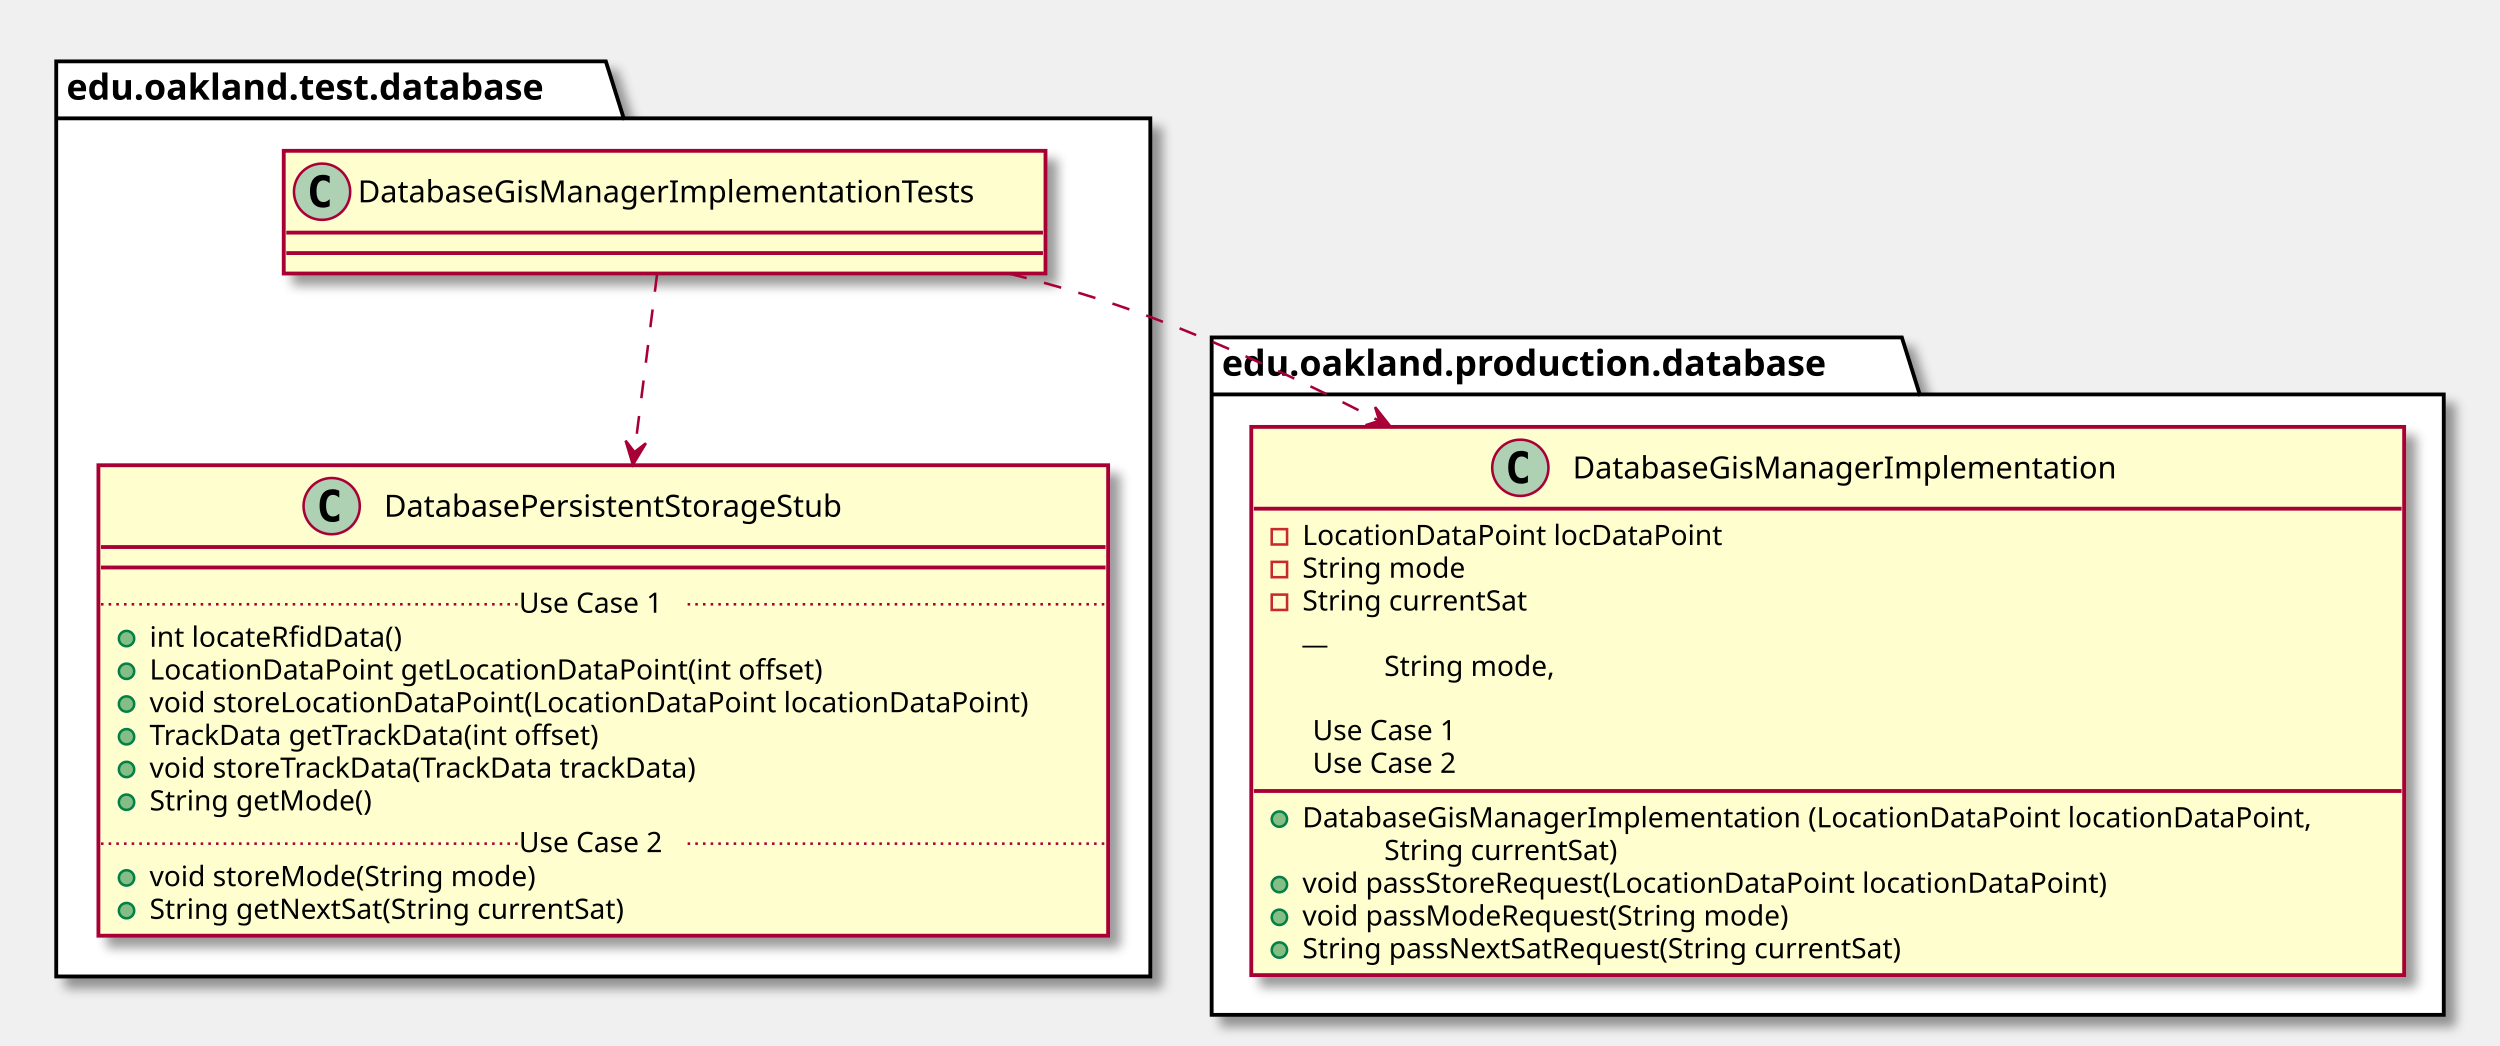
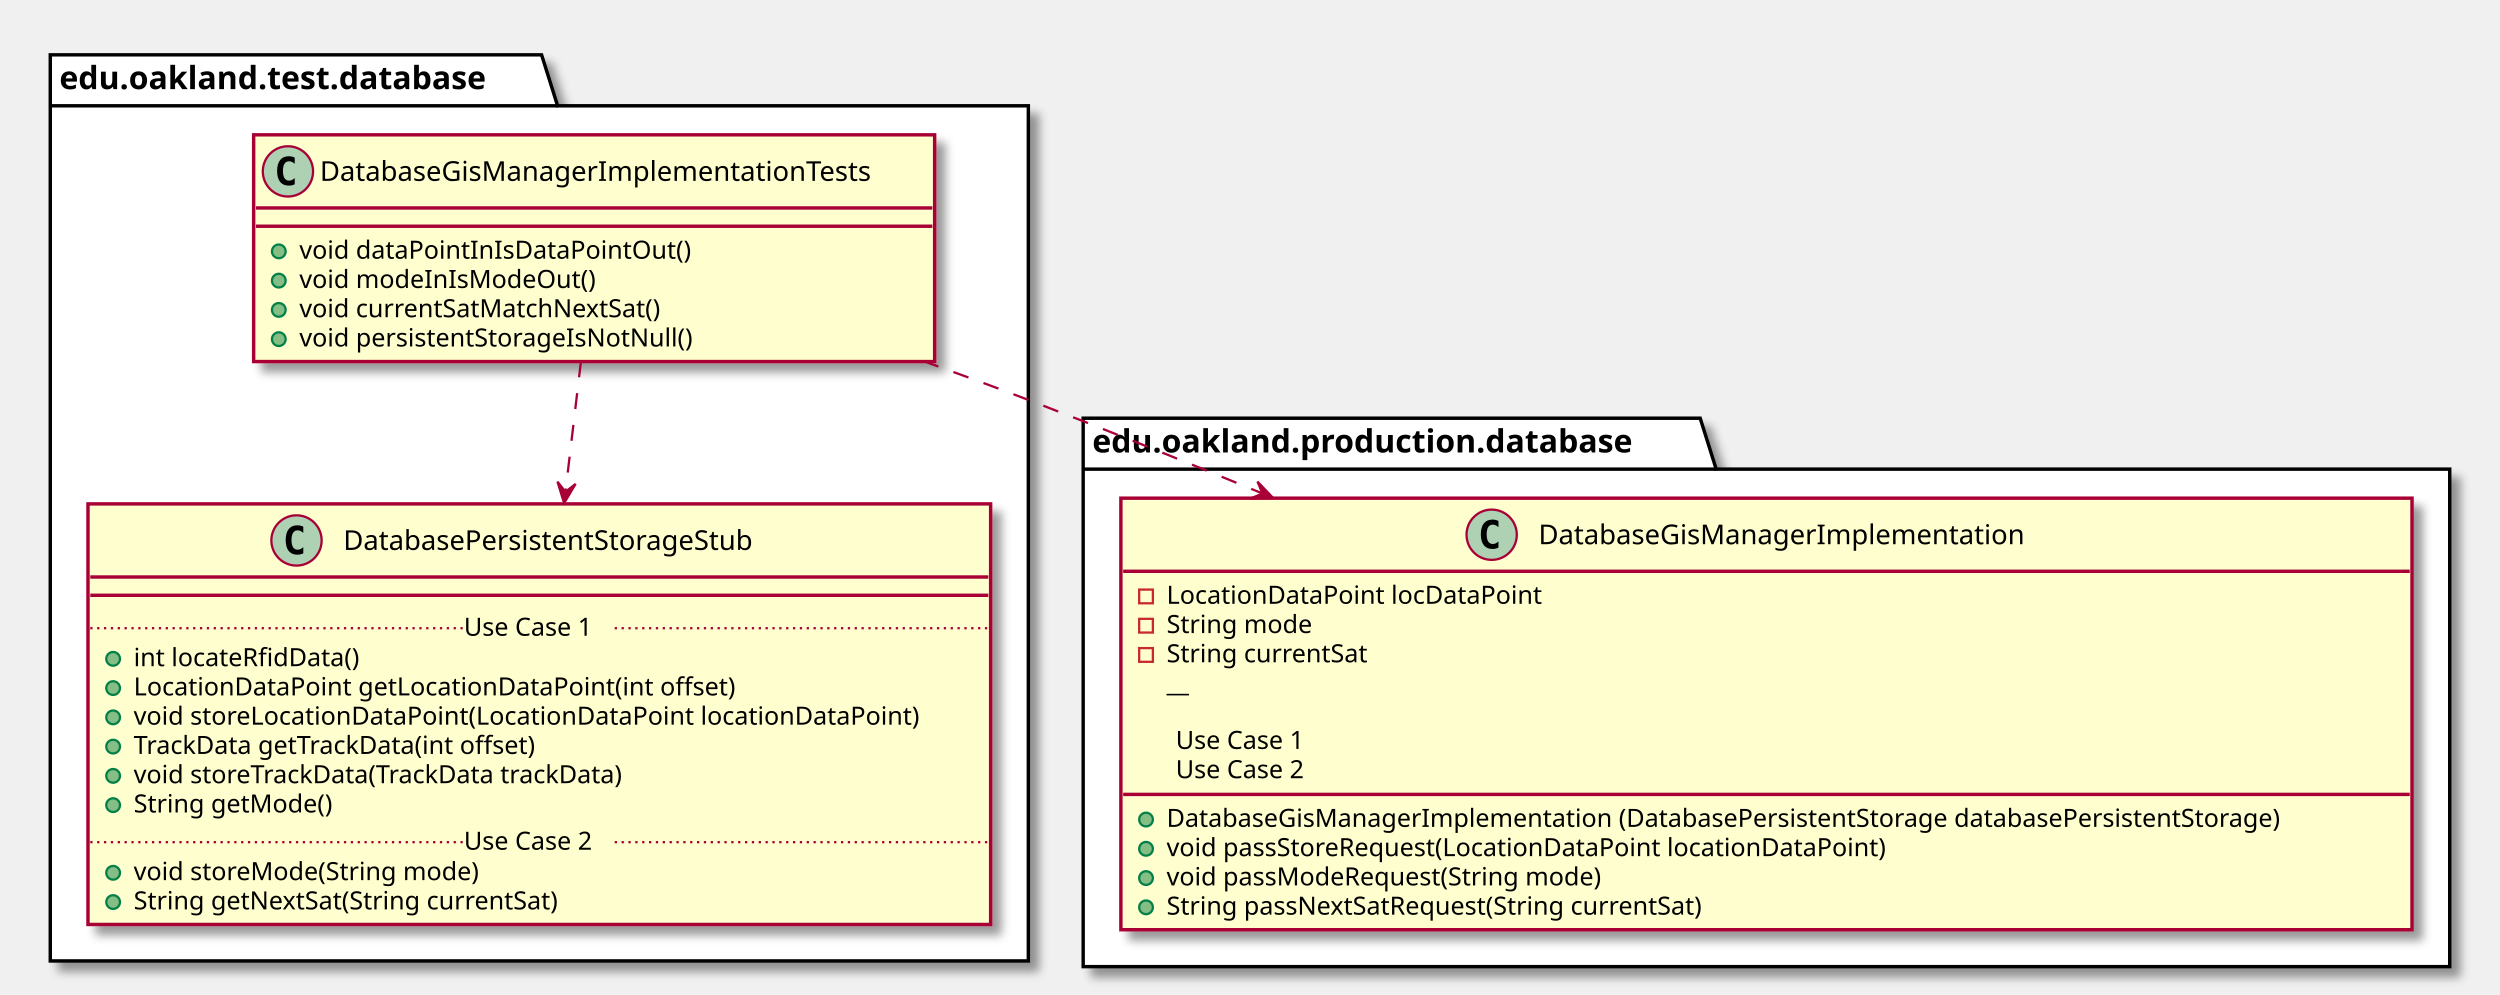
- <svg xmlns="http://www.w3.org/2000/svg" contentScriptType="application/ecmascript" contentStyleType="text/css" height="409px" preserveAspectRatio="none" style="width:978px;height:409px;" version="1.1" viewBox="0 0 978 409" width="978px" zoomAndPan="magnify">
+ <svg xmlns="http://www.w3.org/2000/svg" contentScriptType="application/ecmascript" contentStyleType="text/css" height="435px" preserveAspectRatio="none" style="width:1094px;height:435px;" version="1.1" viewBox="0 0 1094 435" width="1094px" zoomAndPan="magnify">
  <defs>
-     <filter height="300%" id="f1x3mdu5rwcgo8" width="300%" x="-1" y="-1">
+     <filter height="300%" id="f1vsanljy9omre" width="300%" x="-1" y="-1">
      <feGaussianBlur result="blurOut" stdDeviation="2.0" />
      <feColorMatrix in="blurOut" result="blurOut2" type="matrix" values="0 0 0 0 0 0 0 0 0 0 0 0 0 0 0 0 0 0 .4 0" />
      <feOffset dx="4.0" dy="4.0" in="blurOut2" result="blurOut3" />
      <feBlend in="SourceGraphic" in2="blurOut3" mode="normal" />
    </filter>
  </defs>
  <g>
-     <polygon fill="#FFFFFF" filter="url(#f1x3mdu5rwcgo8)" points="22,24,237,24,244,46.297,450,46.297,450,382,22,382,22,24" style="stroke: #000000; stroke-width: 1.5;" />
+     <polygon fill="#FFFFFF" filter="url(#f1vsanljy9omre)" points="22,24,237,24,244,46.297,450,46.297,450,420.5,22,420.5,22,24" style="stroke: #000000; stroke-width: 1.5;" />
    <line style="stroke: #000000; stroke-width: 1.5;" x1="22" x2="244" y1="46.297" y2="46.297" />
    <text fill="#000000" font-family="sans-serif" font-size="14" font-weight="bold" lengthAdjust="spacingAndGlyphs" textLength="209" x="26" y="38.995">edu.oakland.test.database</text>
-     <polygon fill="#FFFFFF" filter="url(#f1x3mdu5rwcgo8)" points="474,132,744,132,751,154.297,956,154.297,956,397,474,397,474,132" style="stroke: #000000; stroke-width: 1.5;" />
-     <line style="stroke: #000000; stroke-width: 1.5;" x1="474" x2="751" y1="154.297" y2="154.297" />
-     <text fill="#000000" font-family="sans-serif" font-size="14" font-weight="bold" lengthAdjust="spacingAndGlyphs" textLength="264" x="478" y="146.995">edu.oakland.production.database</text>
-     <rect fill="#FEFECE" filter="url(#f1x3mdu5rwcgo8)" height="48" id="DatabaseGisManagerImplementationTests" style="stroke: #A80036; stroke-width: 1.5;" width="298" x="111" y="59" />
+     <polygon fill="#FFFFFF" filter="url(#f1vsanljy9omre)" points="474,183,744,183,751,205.297,1072,205.297,1072,423,474,423,474,183" style="stroke: #000000; stroke-width: 1.5;" />
+     <line style="stroke: #000000; stroke-width: 1.5;" x1="474" x2="751" y1="205.297" y2="205.297" />
+     <text fill="#000000" font-family="sans-serif" font-size="14" font-weight="bold" lengthAdjust="spacingAndGlyphs" textLength="264" x="478" y="197.995">edu.oakland.production.database</text>
+     <rect fill="#FEFECE" filter="url(#f1vsanljy9omre)" height="99.219" id="DatabaseGisManagerImplementationTests" style="stroke: #A80036; stroke-width: 1.5;" width="298" x="111" y="59" />
    <ellipse cx="126" cy="75" fill="#ADD1B2" rx="11" ry="11" style="stroke: #A80036; stroke-width: 1.0;" />
    <path d="M128.969,80.641 Q128.391,80.938 127.75,81.078 Q127.109,81.234 126.406,81.234 Q123.906,81.234 122.578,79.594 Q121.266,77.938 121.266,74.812 Q121.266,71.688 122.578,70.031 Q123.906,68.375 126.406,68.375 Q127.109,68.375 127.75,68.531 Q128.406,68.688 128.969,68.984 L128.969,71.703 Q128.344,71.125 127.75,70.859 Q127.156,70.578 126.531,70.578 Q125.188,70.578 124.5,71.656 Q123.812,72.719 123.812,74.812 Q123.812,76.906 124.5,77.984 Q125.188,79.047 126.531,79.047 Q127.156,79.047 127.75,78.781 Q128.344,78.5 128.969,77.922 L128.969,80.641 Z " />
    <text fill="#000000" font-family="sans-serif" font-size="12" lengthAdjust="spacingAndGlyphs" textLength="266" x="140" y="79.154">DatabaseGisManagerImplementationTests</text>
    <line style="stroke: #A80036; stroke-width: 1.5;" x1="112" x2="408" y1="91" y2="91" />
    <line style="stroke: #A80036; stroke-width: 1.5;" x1="112" x2="408" y1="99" y2="99" />
-     <rect fill="#FEFECE" filter="url(#f1x3mdu5rwcgo8)" height="184.047" id="DatabasePersistentStorageStub" style="stroke: #A80036; stroke-width: 1.5;" width="395" x="38.5" y="182" />
-     <ellipse cx="129.75" cy="198" fill="#ADD1B2" rx="11" ry="11" style="stroke: #A80036; stroke-width: 1.0;" />
-     <path d="M132.719,203.641 Q132.141,203.938 131.5,204.078 Q130.859,204.234 130.156,204.234 Q127.656,204.234 126.328,202.594 Q125.016,200.938 125.016,197.812 Q125.016,194.688 126.328,193.031 Q127.656,191.375 130.156,191.375 Q130.859,191.375 131.5,191.531 Q132.156,191.688 132.719,191.984 L132.719,194.703 Q132.094,194.125 131.5,193.859 Q130.906,193.578 130.281,193.578 Q128.938,193.578 128.25,194.656 Q127.562,195.719 127.562,197.812 Q127.562,199.906 128.25,200.984 Q128.938,202.047 130.281,202.047 Q130.906,202.047 131.5,201.781 Q132.094,201.5 132.719,200.922 L132.719,203.641 Z " />
-     <text fill="#000000" font-family="sans-serif" font-size="12" lengthAdjust="spacingAndGlyphs" textLength="204" x="150.25" y="202.154">DatabasePersistentStorageStub</text>
-     <line style="stroke: #A80036; stroke-width: 1.5;" x1="39.5" x2="432.5" y1="214" y2="214" />
-     <line style="stroke: #A80036; stroke-width: 1.5;" x1="39.5" x2="432.5" y1="222" y2="222" />
-     <ellipse cx="49.5" cy="249.805" fill="#84BE84" rx="3" ry="3" style="stroke: #038048; stroke-width: 1.0;" />
-     <text fill="#000000" font-family="sans-serif" font-size="11" lengthAdjust="spacingAndGlyphs" textLength="107" x="58.5" y="253.015">int locateRfidData()</text>
-     <ellipse cx="49.5" cy="262.609" fill="#84BE84" rx="3" ry="3" style="stroke: #038048; stroke-width: 1.0;" />
-     <text fill="#000000" font-family="sans-serif" font-size="11" lengthAdjust="spacingAndGlyphs" textLength="283" x="58.5" y="265.82">LocationDataPoint getLocationDataPoint(int offset)</text>
-     <ellipse cx="49.5" cy="275.414" fill="#84BE84" rx="3" ry="3" style="stroke: #038048; stroke-width: 1.0;" />
-     <text fill="#000000" font-family="sans-serif" font-size="11" lengthAdjust="spacingAndGlyphs" textLength="369" x="58.5" y="278.625">void storeLocationDataPoint(LocationDataPoint locationDataPoint)</text>
-     <ellipse cx="49.5" cy="288.219" fill="#84BE84" rx="3" ry="3" style="stroke: #038048; stroke-width: 1.0;" />
-     <text fill="#000000" font-family="sans-serif" font-size="11" lengthAdjust="spacingAndGlyphs" textLength="195" x="58.5" y="291.429">TrackData getTrackData(int offset)</text>
-     <ellipse cx="49.5" cy="301.023" fill="#84BE84" rx="3" ry="3" style="stroke: #038048; stroke-width: 1.0;" />
-     <text fill="#000000" font-family="sans-serif" font-size="11" lengthAdjust="spacingAndGlyphs" textLength="237" x="58.5" y="304.234">void storeTrackData(TrackData trackData)</text>
-     <ellipse cx="49.5" cy="313.828" fill="#84BE84" rx="3" ry="3" style="stroke: #038048; stroke-width: 1.0;" />
-     <text fill="#000000" font-family="sans-serif" font-size="11" lengthAdjust="spacingAndGlyphs" textLength="94" x="58.5" y="317.039">String getMode()</text>
-     <line style="stroke: #A80036; stroke-width: 1.0; stroke-dasharray: 1.0,2.0;" x1="39.5" x2="203" y1="236.402" y2="236.402" />
-     <text fill="#000000" font-family="sans-serif" font-size="11" lengthAdjust="spacingAndGlyphs" textLength="66" x="203" y="239.71">Use Case 1</text>
-     <line style="stroke: #A80036; stroke-width: 1.0; stroke-dasharray: 1.0,2.0;" x1="269" x2="432.5" y1="236.402" y2="236.402" />
-     <ellipse cx="49.5" cy="343.438" fill="#84BE84" rx="3" ry="3" style="stroke: #038048; stroke-width: 1.0;" />
-     <text fill="#000000" font-family="sans-serif" font-size="11" lengthAdjust="spacingAndGlyphs" textLength="165" x="58.5" y="346.648">void storeMode(String mode)</text>
-     <ellipse cx="49.5" cy="356.242" fill="#84BE84" rx="3" ry="3" style="stroke: #038048; stroke-width: 1.0;" />
-     <text fill="#000000" font-family="sans-serif" font-size="11" lengthAdjust="spacingAndGlyphs" textLength="206" x="58.5" y="359.453">String getNextSat(String currentSat)</text>
-     <line style="stroke: #A80036; stroke-width: 1.0; stroke-dasharray: 1.0,2.0;" x1="39.5" x2="203" y1="330.035" y2="330.035" />
-     <text fill="#000000" font-family="sans-serif" font-size="11" lengthAdjust="spacingAndGlyphs" textLength="66" x="203" y="333.343">Use Case 2</text>
-     <line style="stroke: #A80036; stroke-width: 1.0; stroke-dasharray: 1.0,2.0;" x1="269" x2="432.5" y1="330.035" y2="330.035" />
-     <rect fill="#FEFECE" filter="url(#f1x3mdu5rwcgo8)" height="214.461" id="DatabaseGisManagerImplementation" style="stroke: #A80036; stroke-width: 1.5;" width="451" x="489.5" y="167" />
-     <ellipse cx="594.75" cy="183" fill="#ADD1B2" rx="11" ry="11" style="stroke: #A80036; stroke-width: 1.0;" />
-     <path d="M597.719,188.641 Q597.141,188.938 596.5,189.078 Q595.859,189.234 595.156,189.234 Q592.656,189.234 591.328,187.594 Q590.016,185.938 590.016,182.812 Q590.016,179.688 591.328,178.031 Q592.656,176.375 595.156,176.375 Q595.859,176.375 596.5,176.531 Q597.156,176.688 597.719,176.984 L597.719,179.703 Q597.094,179.125 596.5,178.859 Q595.906,178.578 595.281,178.578 Q593.938,178.578 593.25,179.656 Q592.562,180.719 592.562,182.812 Q592.562,184.906 593.25,185.984 Q593.938,187.047 595.281,187.047 Q595.906,187.047 596.5,186.781 Q597.094,186.5 597.719,185.922 L597.719,188.641 Z " />
-     <text fill="#000000" font-family="sans-serif" font-size="12" lengthAdjust="spacingAndGlyphs" textLength="232" x="615.25" y="187.154">DatabaseGisManagerImplementation</text>
-     <line style="stroke: #A80036; stroke-width: 1.5;" x1="490.5" x2="939.5" y1="199" y2="199" />
-     <rect fill="none" height="6" style="stroke: #C82930; stroke-width: 1.0;" width="6" x="497.5" y="207" />
-     <text fill="#000000" font-family="sans-serif" font-size="11" lengthAdjust="spacingAndGlyphs" textLength="175" x="509.5" y="213.21">LocationDataPoint locDataPoint</text>
-     <rect fill="none" height="6" style="stroke: #C82930; stroke-width: 1.0;" width="6" x="497.5" y="219.805" />
-     <text fill="#000000" font-family="sans-serif" font-size="11" lengthAdjust="spacingAndGlyphs" textLength="70" x="509.5" y="226.015">String mode</text>
-     <rect fill="none" height="6" style="stroke: #C82930; stroke-width: 1.0;" width="6" x="497.5" y="232.609" />
-     <text fill="#000000" font-family="sans-serif" font-size="11" lengthAdjust="spacingAndGlyphs" textLength="98" x="509.5" y="238.82">String currentSat</text>
-     <text fill="#000000" font-family="sans-serif" font-size="11" lengthAdjust="spacingAndGlyphs" textLength="12" x="509.5" y="251.625">__</text>
-     <text fill="#000000" font-family="sans-serif" font-size="11" lengthAdjust="spacingAndGlyphs" textLength="74" x="541.5" y="264.429">String mode,</text>
-     <text fill="#000000" font-family="sans-serif" font-size="11" lengthAdjust="spacingAndGlyphs" textLength="0" x="513.5" y="277.234" />
-     <line style="stroke: #A80036; stroke-width: 1.0; stroke-dasharray: 1.0,2.0;" x1="509.5" x2="509.5" y1="286.231" y2="286.231" />
-     <text fill="#000000" font-family="sans-serif" font-size="11" lengthAdjust="spacingAndGlyphs" textLength="66" x="513.5" y="289.539">Use Case 1</text>
-     <line style="stroke: #A80036; stroke-width: 1.0; stroke-dasharray: 1.0,2.0;" x1="583.5" x2="583.5" y1="286.231" y2="286.231" />
-     <line style="stroke: #A80036; stroke-width: 1.0; stroke-dasharray: 1.0,2.0;" x1="509.5" x2="509.5" y1="299.035" y2="299.035" />
-     <text fill="#000000" font-family="sans-serif" font-size="11" lengthAdjust="spacingAndGlyphs" textLength="66" x="513.5" y="302.343">Use Case 2</text>
-     <line style="stroke: #A80036; stroke-width: 1.0; stroke-dasharray: 1.0,2.0;" x1="583.5" x2="583.5" y1="299.035" y2="299.035" />
-     <line style="stroke: #A80036; stroke-width: 1.5;" x1="490.5" x2="939.5" y1="309.438" y2="309.438" />
-     <ellipse cx="500.5" cy="320.438" fill="#84BE84" rx="3" ry="3" style="stroke: #038048; stroke-width: 1.0;" />
-     <text fill="#000000" font-family="sans-serif" font-size="11" lengthAdjust="spacingAndGlyphs" textLength="425" x="509.5" y="323.648">DatabaseGisManagerImplementation (LocationDataPoint locationDataPoint,</text>
-     <text fill="#000000" font-family="sans-serif" font-size="11" lengthAdjust="spacingAndGlyphs" textLength="102" x="541.5" y="336.453">String currentSat)</text>
-     <ellipse cx="500.5" cy="346.047" fill="#84BE84" rx="3" ry="3" style="stroke: #038048; stroke-width: 1.0;" />
-     <text fill="#000000" font-family="sans-serif" font-size="11" lengthAdjust="spacingAndGlyphs" textLength="343" x="509.5" y="349.257">void passStoreRequest(LocationDataPoint locationDataPoint)</text>
-     <ellipse cx="500.5" cy="358.852" fill="#84BE84" rx="3" ry="3" style="stroke: #038048; stroke-width: 1.0;" />
-     <text fill="#000000" font-family="sans-serif" font-size="11" lengthAdjust="spacingAndGlyphs" textLength="209" x="509.5" y="362.062">void passModeRequest(String mode)</text>
-     <ellipse cx="500.5" cy="371.656" fill="#84BE84" rx="3" ry="3" style="stroke: #038048; stroke-width: 1.0;" />
-     <text fill="#000000" font-family="sans-serif" font-size="11" lengthAdjust="spacingAndGlyphs" textLength="262" x="509.5" y="374.867">String passNextSatRequest(String currentSat)</text>
-     <path d="M257.06,107.18 C254.8,124.92 251.53,150.68 248.24,176.63 " fill="none" id="DatabaseGisManagerImplementationTests-&gt;DatabasePersistentStorageStub" style="stroke: #A80036; stroke-width: 1.0; stroke-dasharray: 7.0,7.0;" />
-     <polygon fill="#A80036" points="247.58,181.82,252.68,173.395,248.209,176.86,244.744,172.388,247.58,181.82" style="stroke: #A80036; stroke-width: 1.0;" />
-     <path d="M394.86,107.05 C413.64,111.8 432.49,117.41 450,124 C479.78,135.2 510.22,149.39 539.37,164.54 " fill="none" id="DatabaseGisManagerImplementationTests-&gt;DatabaseGisManagerImplementation" style="stroke: #A80036; stroke-width: 1.0; stroke-dasharray: 7.0,7.0;" />
-     <polygon fill="#A80036" points="544.04,166.97,537.936,159.241,539.615,164.643,534.212,166.322,544.04,166.97" style="stroke: #A80036; stroke-width: 1.0;" />
+     <ellipse cx="122" cy="110" fill="#84BE84" rx="3" ry="3" style="stroke: #038048; stroke-width: 1.0;" />
+     <text fill="#000000" font-family="sans-serif" font-size="11" lengthAdjust="spacingAndGlyphs" textLength="182" x="131" y="113.21">void dataPointInIsDataPointOut()</text>
+     <ellipse cx="122" cy="122.805" fill="#84BE84" rx="3" ry="3" style="stroke: #038048; stroke-width: 1.0;" />
+     <text fill="#000000" font-family="sans-serif" font-size="11" lengthAdjust="spacingAndGlyphs" textLength="137" x="131" y="126.015">void modeInIsModeOut()</text>
+     <ellipse cx="122" cy="135.609" fill="#84BE84" rx="3" ry="3" style="stroke: #038048; stroke-width: 1.0;" />
+     <text fill="#000000" font-family="sans-serif" font-size="11" lengthAdjust="spacingAndGlyphs" textLength="172" x="131" y="138.82">void currentSatMatchNextSat()</text>
+     <ellipse cx="122" cy="148.414" fill="#84BE84" rx="3" ry="3" style="stroke: #038048; stroke-width: 1.0;" />
+     <text fill="#000000" font-family="sans-serif" font-size="11" lengthAdjust="spacingAndGlyphs" textLength="188" x="131" y="151.625">void persistentStorageIsNotNull()</text>
+     <rect fill="#FEFECE" filter="url(#f1vsanljy9omre)" height="184.047" id="DatabasePersistentStorageStub" style="stroke: #A80036; stroke-width: 1.5;" width="395" x="38.5" y="220.5" />
+     <ellipse cx="129.75" cy="236.5" fill="#ADD1B2" rx="11" ry="11" style="stroke: #A80036; stroke-width: 1.0;" />
+     <path d="M132.719,242.141 Q132.141,242.438 131.5,242.578 Q130.859,242.734 130.156,242.734 Q127.656,242.734 126.328,241.094 Q125.016,239.438 125.016,236.312 Q125.016,233.188 126.328,231.531 Q127.656,229.875 130.156,229.875 Q130.859,229.875 131.5,230.031 Q132.156,230.188 132.719,230.484 L132.719,233.203 Q132.094,232.625 131.5,232.359 Q130.906,232.078 130.281,232.078 Q128.938,232.078 128.25,233.156 Q127.562,234.219 127.562,236.312 Q127.562,238.406 128.25,239.484 Q128.938,240.547 130.281,240.547 Q130.906,240.547 131.5,240.281 Q132.094,240 132.719,239.422 L132.719,242.141 Z " />
+     <text fill="#000000" font-family="sans-serif" font-size="12" lengthAdjust="spacingAndGlyphs" textLength="204" x="150.25" y="240.654">DatabasePersistentStorageStub</text>
+     <line style="stroke: #A80036; stroke-width: 1.5;" x1="39.5" x2="432.5" y1="252.5" y2="252.5" />
+     <line style="stroke: #A80036; stroke-width: 1.5;" x1="39.5" x2="432.5" y1="260.5" y2="260.5" />
+     <ellipse cx="49.5" cy="288.305" fill="#84BE84" rx="3" ry="3" style="stroke: #038048; stroke-width: 1.0;" />
+     <text fill="#000000" font-family="sans-serif" font-size="11" lengthAdjust="spacingAndGlyphs" textLength="107" x="58.5" y="291.515">int locateRfidData()</text>
+     <ellipse cx="49.5" cy="301.109" fill="#84BE84" rx="3" ry="3" style="stroke: #038048; stroke-width: 1.0;" />
+     <text fill="#000000" font-family="sans-serif" font-size="11" lengthAdjust="spacingAndGlyphs" textLength="283" x="58.5" y="304.32">LocationDataPoint getLocationDataPoint(int offset)</text>
+     <ellipse cx="49.5" cy="313.914" fill="#84BE84" rx="3" ry="3" style="stroke: #038048; stroke-width: 1.0;" />
+     <text fill="#000000" font-family="sans-serif" font-size="11" lengthAdjust="spacingAndGlyphs" textLength="369" x="58.5" y="317.125">void storeLocationDataPoint(LocationDataPoint locationDataPoint)</text>
+     <ellipse cx="49.5" cy="326.719" fill="#84BE84" rx="3" ry="3" style="stroke: #038048; stroke-width: 1.0;" />
+     <text fill="#000000" font-family="sans-serif" font-size="11" lengthAdjust="spacingAndGlyphs" textLength="195" x="58.5" y="329.929">TrackData getTrackData(int offset)</text>
+     <ellipse cx="49.5" cy="339.523" fill="#84BE84" rx="3" ry="3" style="stroke: #038048; stroke-width: 1.0;" />
+     <text fill="#000000" font-family="sans-serif" font-size="11" lengthAdjust="spacingAndGlyphs" textLength="237" x="58.5" y="342.734">void storeTrackData(TrackData trackData)</text>
+     <ellipse cx="49.5" cy="352.328" fill="#84BE84" rx="3" ry="3" style="stroke: #038048; stroke-width: 1.0;" />
+     <text fill="#000000" font-family="sans-serif" font-size="11" lengthAdjust="spacingAndGlyphs" textLength="94" x="58.5" y="355.539">String getMode()</text>
+     <line style="stroke: #A80036; stroke-width: 1.0; stroke-dasharray: 1.0,2.0;" x1="39.5" x2="203" y1="274.902" y2="274.902" />
+     <text fill="#000000" font-family="sans-serif" font-size="11" lengthAdjust="spacingAndGlyphs" textLength="66" x="203" y="278.21">Use Case 1</text>
+     <line style="stroke: #A80036; stroke-width: 1.0; stroke-dasharray: 1.0,2.0;" x1="269" x2="432.5" y1="274.902" y2="274.902" />
+     <ellipse cx="49.5" cy="381.938" fill="#84BE84" rx="3" ry="3" style="stroke: #038048; stroke-width: 1.0;" />
+     <text fill="#000000" font-family="sans-serif" font-size="11" lengthAdjust="spacingAndGlyphs" textLength="165" x="58.5" y="385.148">void storeMode(String mode)</text>
+     <ellipse cx="49.5" cy="394.742" fill="#84BE84" rx="3" ry="3" style="stroke: #038048; stroke-width: 1.0;" />
+     <text fill="#000000" font-family="sans-serif" font-size="11" lengthAdjust="spacingAndGlyphs" textLength="206" x="58.5" y="397.953">String getNextSat(String currentSat)</text>
+     <line style="stroke: #A80036; stroke-width: 1.0; stroke-dasharray: 1.0,2.0;" x1="39.5" x2="203" y1="368.535" y2="368.535" />
+     <text fill="#000000" font-family="sans-serif" font-size="11" lengthAdjust="spacingAndGlyphs" textLength="66" x="203" y="371.843">Use Case 2</text>
+     <line style="stroke: #A80036; stroke-width: 1.0; stroke-dasharray: 1.0,2.0;" x1="269" x2="432.5" y1="368.535" y2="368.535" />
+     <rect fill="#FEFECE" filter="url(#f1vsanljy9omre)" height="188.852" id="DatabaseGisManagerImplementation" style="stroke: #A80036; stroke-width: 1.5;" width="565" x="490.5" y="218" />
+     <ellipse cx="652.75" cy="234" fill="#ADD1B2" rx="11" ry="11" style="stroke: #A80036; stroke-width: 1.0;" />
+     <path d="M655.719,239.641 Q655.141,239.938 654.5,240.078 Q653.859,240.234 653.156,240.234 Q650.656,240.234 649.328,238.594 Q648.016,236.938 648.016,233.812 Q648.016,230.688 649.328,229.031 Q650.656,227.375 653.156,227.375 Q653.859,227.375 654.5,227.531 Q655.156,227.688 655.719,227.984 L655.719,230.703 Q655.094,230.125 654.5,229.859 Q653.906,229.578 653.281,229.578 Q651.938,229.578 651.25,230.656 Q650.562,231.719 650.562,233.812 Q650.562,235.906 651.25,236.984 Q651.938,238.047 653.281,238.047 Q653.906,238.047 654.5,237.781 Q655.094,237.5 655.719,236.922 L655.719,239.641 Z " />
+     <text fill="#000000" font-family="sans-serif" font-size="12" lengthAdjust="spacingAndGlyphs" textLength="232" x="673.25" y="238.154">DatabaseGisManagerImplementation</text>
+     <line style="stroke: #A80036; stroke-width: 1.5;" x1="491.5" x2="1054.5" y1="250" y2="250" />
+     <rect fill="none" height="6" style="stroke: #C82930; stroke-width: 1.0;" width="6" x="498.5" y="258" />
+     <text fill="#000000" font-family="sans-serif" font-size="11" lengthAdjust="spacingAndGlyphs" textLength="175" x="510.5" y="264.21">LocationDataPoint locDataPoint</text>
+     <rect fill="none" height="6" style="stroke: #C82930; stroke-width: 1.0;" width="6" x="498.5" y="270.805" />
+     <text fill="#000000" font-family="sans-serif" font-size="11" lengthAdjust="spacingAndGlyphs" textLength="70" x="510.5" y="277.015">String mode</text>
+     <rect fill="none" height="6" style="stroke: #C82930; stroke-width: 1.0;" width="6" x="498.5" y="283.609" />
+     <text fill="#000000" font-family="sans-serif" font-size="11" lengthAdjust="spacingAndGlyphs" textLength="98" x="510.5" y="289.82">String currentSat</text>
+     <text fill="#000000" font-family="sans-serif" font-size="11" lengthAdjust="spacingAndGlyphs" textLength="12" x="510.5" y="302.625">__</text>
+     <text fill="#000000" font-family="sans-serif" font-size="11" lengthAdjust="spacingAndGlyphs" textLength="0" x="514.5" y="315.429" />
+     <line style="stroke: #A80036; stroke-width: 1.0; stroke-dasharray: 1.0,2.0;" x1="510.5" x2="510.5" y1="324.426" y2="324.426" />
+     <text fill="#000000" font-family="sans-serif" font-size="11" lengthAdjust="spacingAndGlyphs" textLength="66" x="514.5" y="327.734">Use Case 1</text>
+     <line style="stroke: #A80036; stroke-width: 1.0; stroke-dasharray: 1.0,2.0;" x1="584.5" x2="584.5" y1="324.426" y2="324.426" />
+     <line style="stroke: #A80036; stroke-width: 1.0; stroke-dasharray: 1.0,2.0;" x1="510.5" x2="510.5" y1="337.231" y2="337.231" />
+     <text fill="#000000" font-family="sans-serif" font-size="11" lengthAdjust="spacingAndGlyphs" textLength="66" x="514.5" y="340.539">Use Case 2</text>
+     <line style="stroke: #A80036; stroke-width: 1.0; stroke-dasharray: 1.0,2.0;" x1="584.5" x2="584.5" y1="337.231" y2="337.231" />
+     <line style="stroke: #A80036; stroke-width: 1.5;" x1="491.5" x2="1054.5" y1="347.633" y2="347.633" />
+     <ellipse cx="501.5" cy="358.633" fill="#84BE84" rx="3" ry="3" style="stroke: #038048; stroke-width: 1.0;" />
+     <text fill="#000000" font-family="sans-serif" font-size="11" lengthAdjust="spacingAndGlyphs" textLength="539" x="510.5" y="361.843">DatabaseGisManagerImplementation (DatabasePersistentStorage databasePersistentStorage)</text>
+     <ellipse cx="501.5" cy="371.438" fill="#84BE84" rx="3" ry="3" style="stroke: #038048; stroke-width: 1.0;" />
+     <text fill="#000000" font-family="sans-serif" font-size="11" lengthAdjust="spacingAndGlyphs" textLength="343" x="510.5" y="374.648">void passStoreRequest(LocationDataPoint locationDataPoint)</text>
+     <ellipse cx="501.5" cy="384.242" fill="#84BE84" rx="3" ry="3" style="stroke: #038048; stroke-width: 1.0;" />
+     <text fill="#000000" font-family="sans-serif" font-size="11" lengthAdjust="spacingAndGlyphs" textLength="209" x="510.5" y="387.453">void passModeRequest(String mode)</text>
+     <ellipse cx="501.5" cy="397.047" fill="#84BE84" rx="3" ry="3" style="stroke: #038048; stroke-width: 1.0;" />
+     <text fill="#000000" font-family="sans-serif" font-size="11" lengthAdjust="spacingAndGlyphs" textLength="262" x="510.5" y="400.257">String passNextSatRequest(String currentSat)</text>
+     <path d="M254.22,158.14 C252.17,175.36 249.8,195.39 247.44,215.17 " fill="none" id="DatabaseGisManagerImplementationTests-&gt;DatabasePersistentStorageStub" style="stroke: #A80036; stroke-width: 1.0; stroke-dasharray: 7.0,7.0;" />
+     <polygon fill="#A80036" points="246.85,220.2,251.9,211.744,247.449,215.236,243.957,210.786,246.85,220.2" style="stroke: #A80036; stroke-width: 1.0;" />
+     <path d="M404.06,158.01 C419.62,163.59 435.18,169.32 450,175 C483.19,187.72 518.04,201.73 552.06,215.79 " fill="none" id="DatabaseGisManagerImplementationTests-&gt;DatabaseGisManagerImplementation" style="stroke: #A80036; stroke-width: 1.0; stroke-dasharray: 7.0,7.0;" />
+     <polygon fill="#A80036" points="557.07,217.87,550.271,210.744,552.447,215.966,547.225,218.142,557.07,217.87" style="stroke: #A80036; stroke-width: 1.0;" />
  </g>
</svg>
